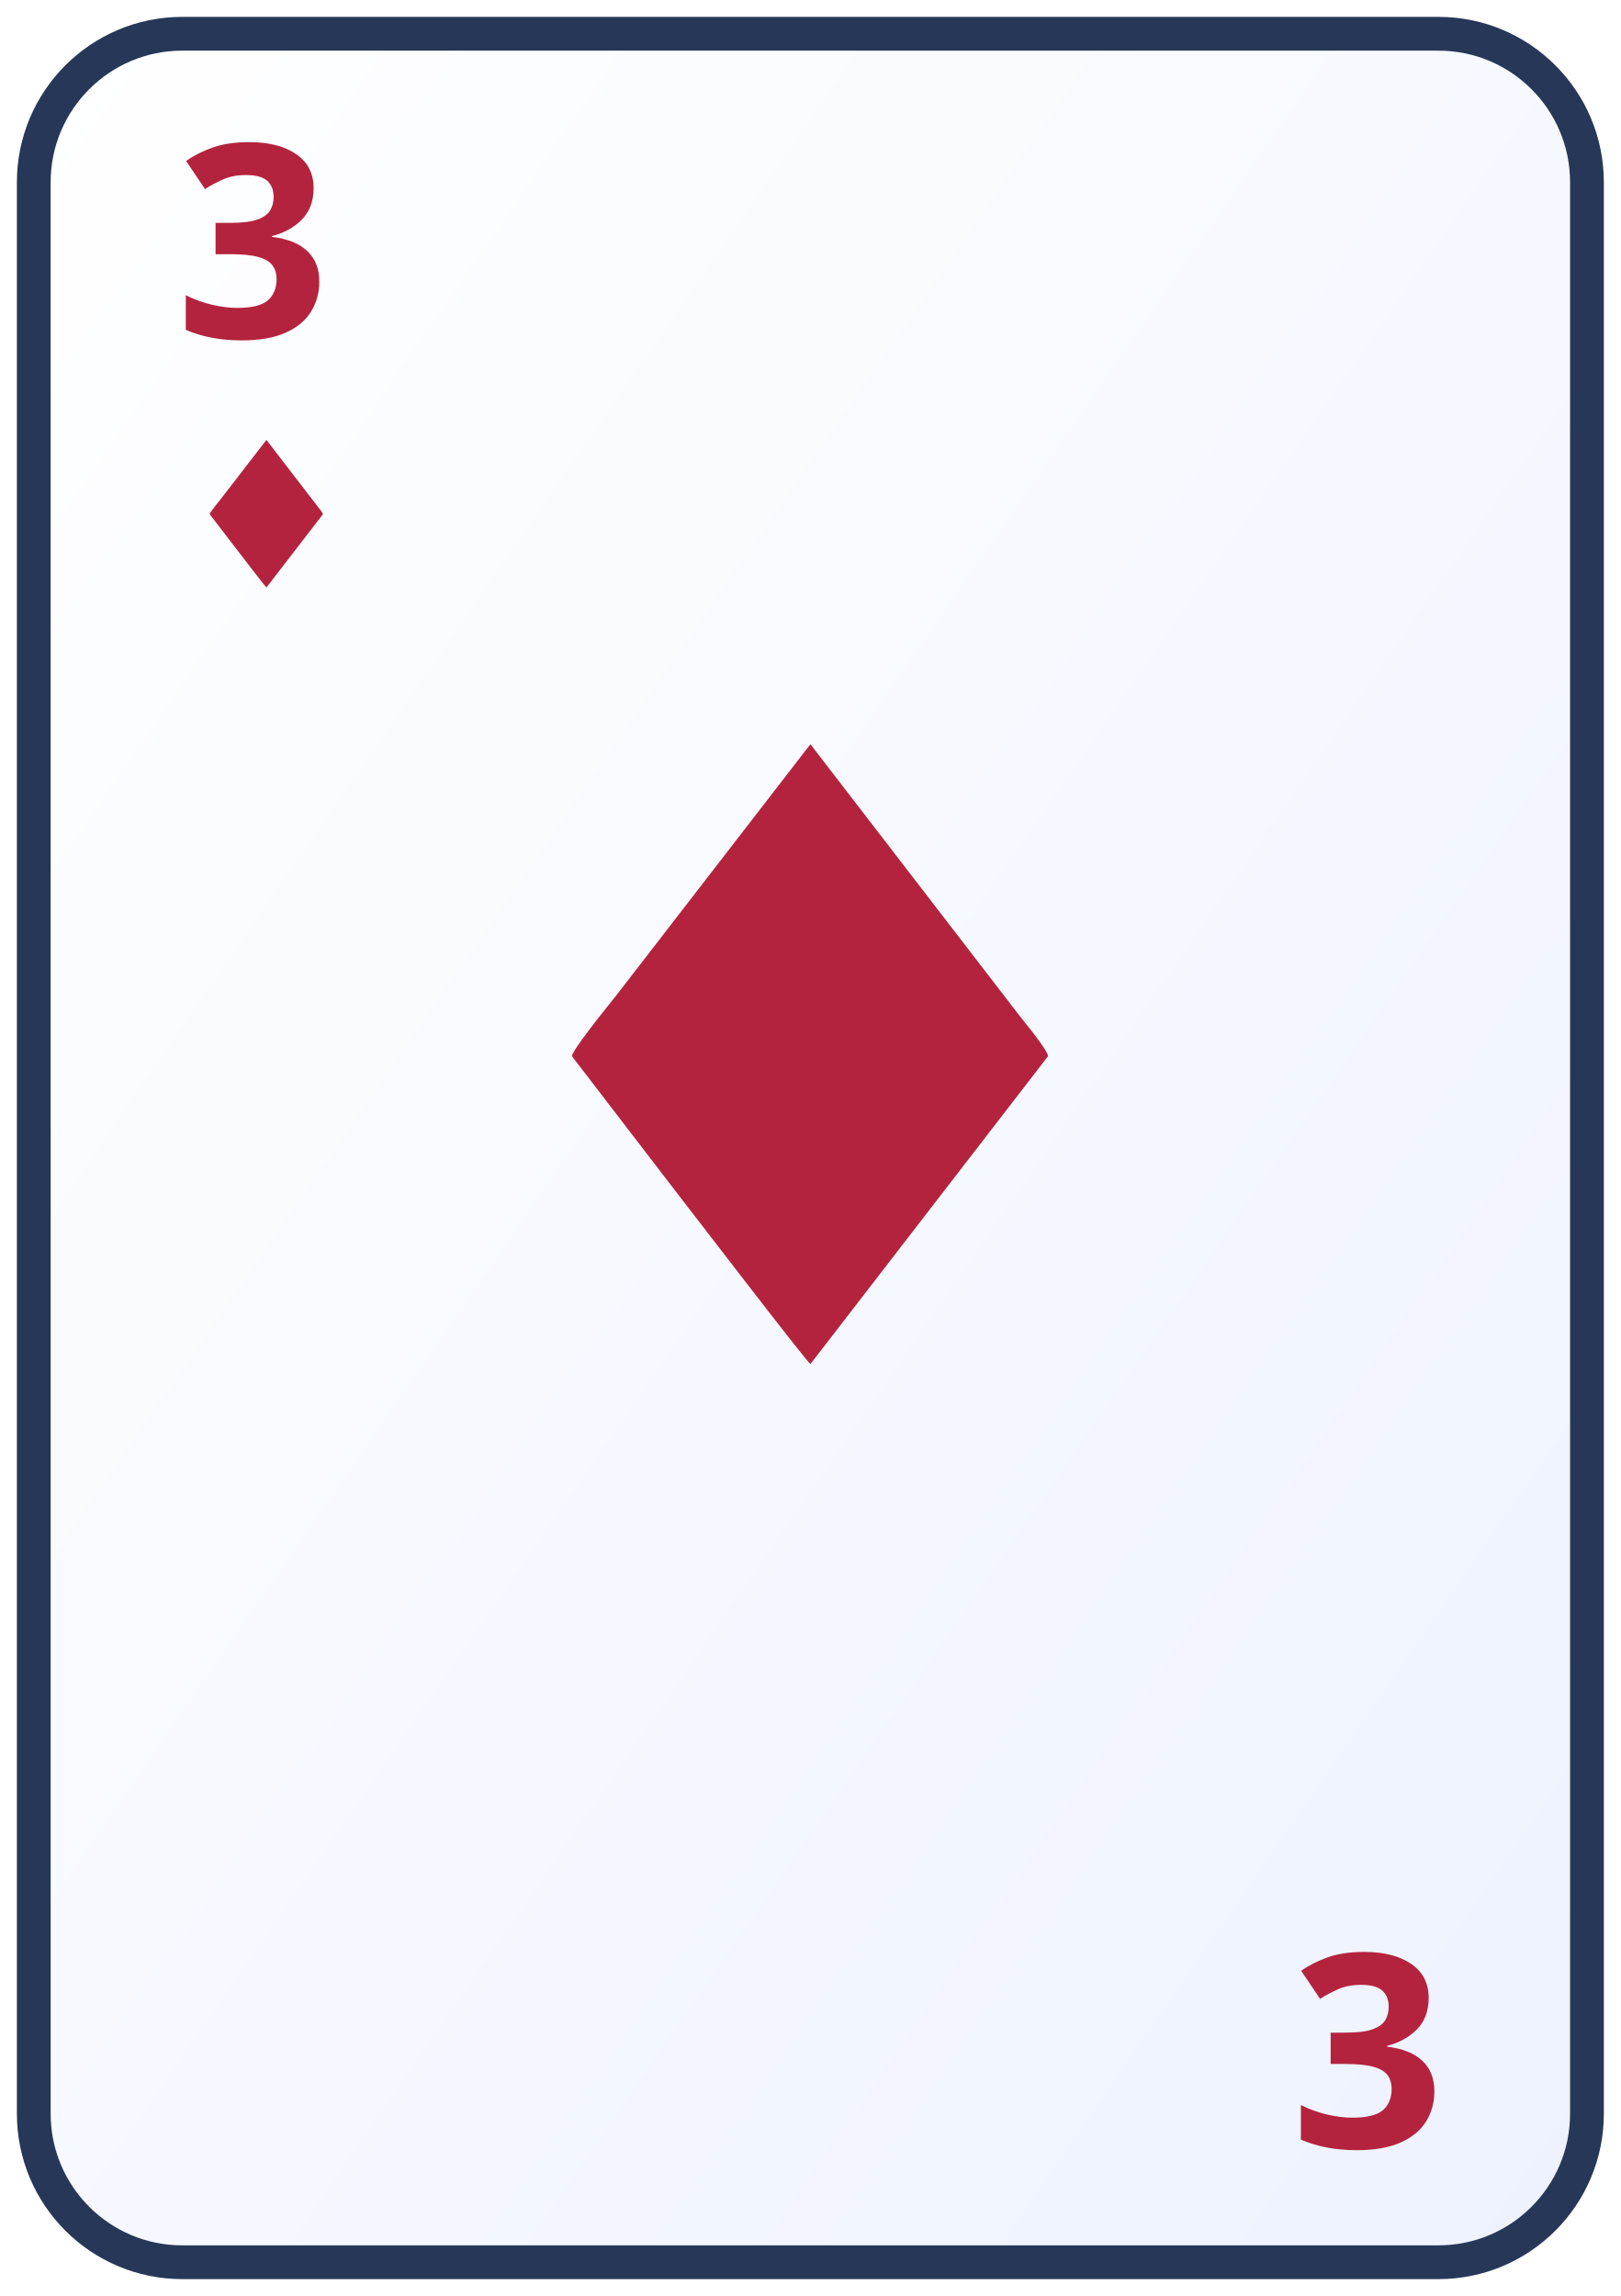
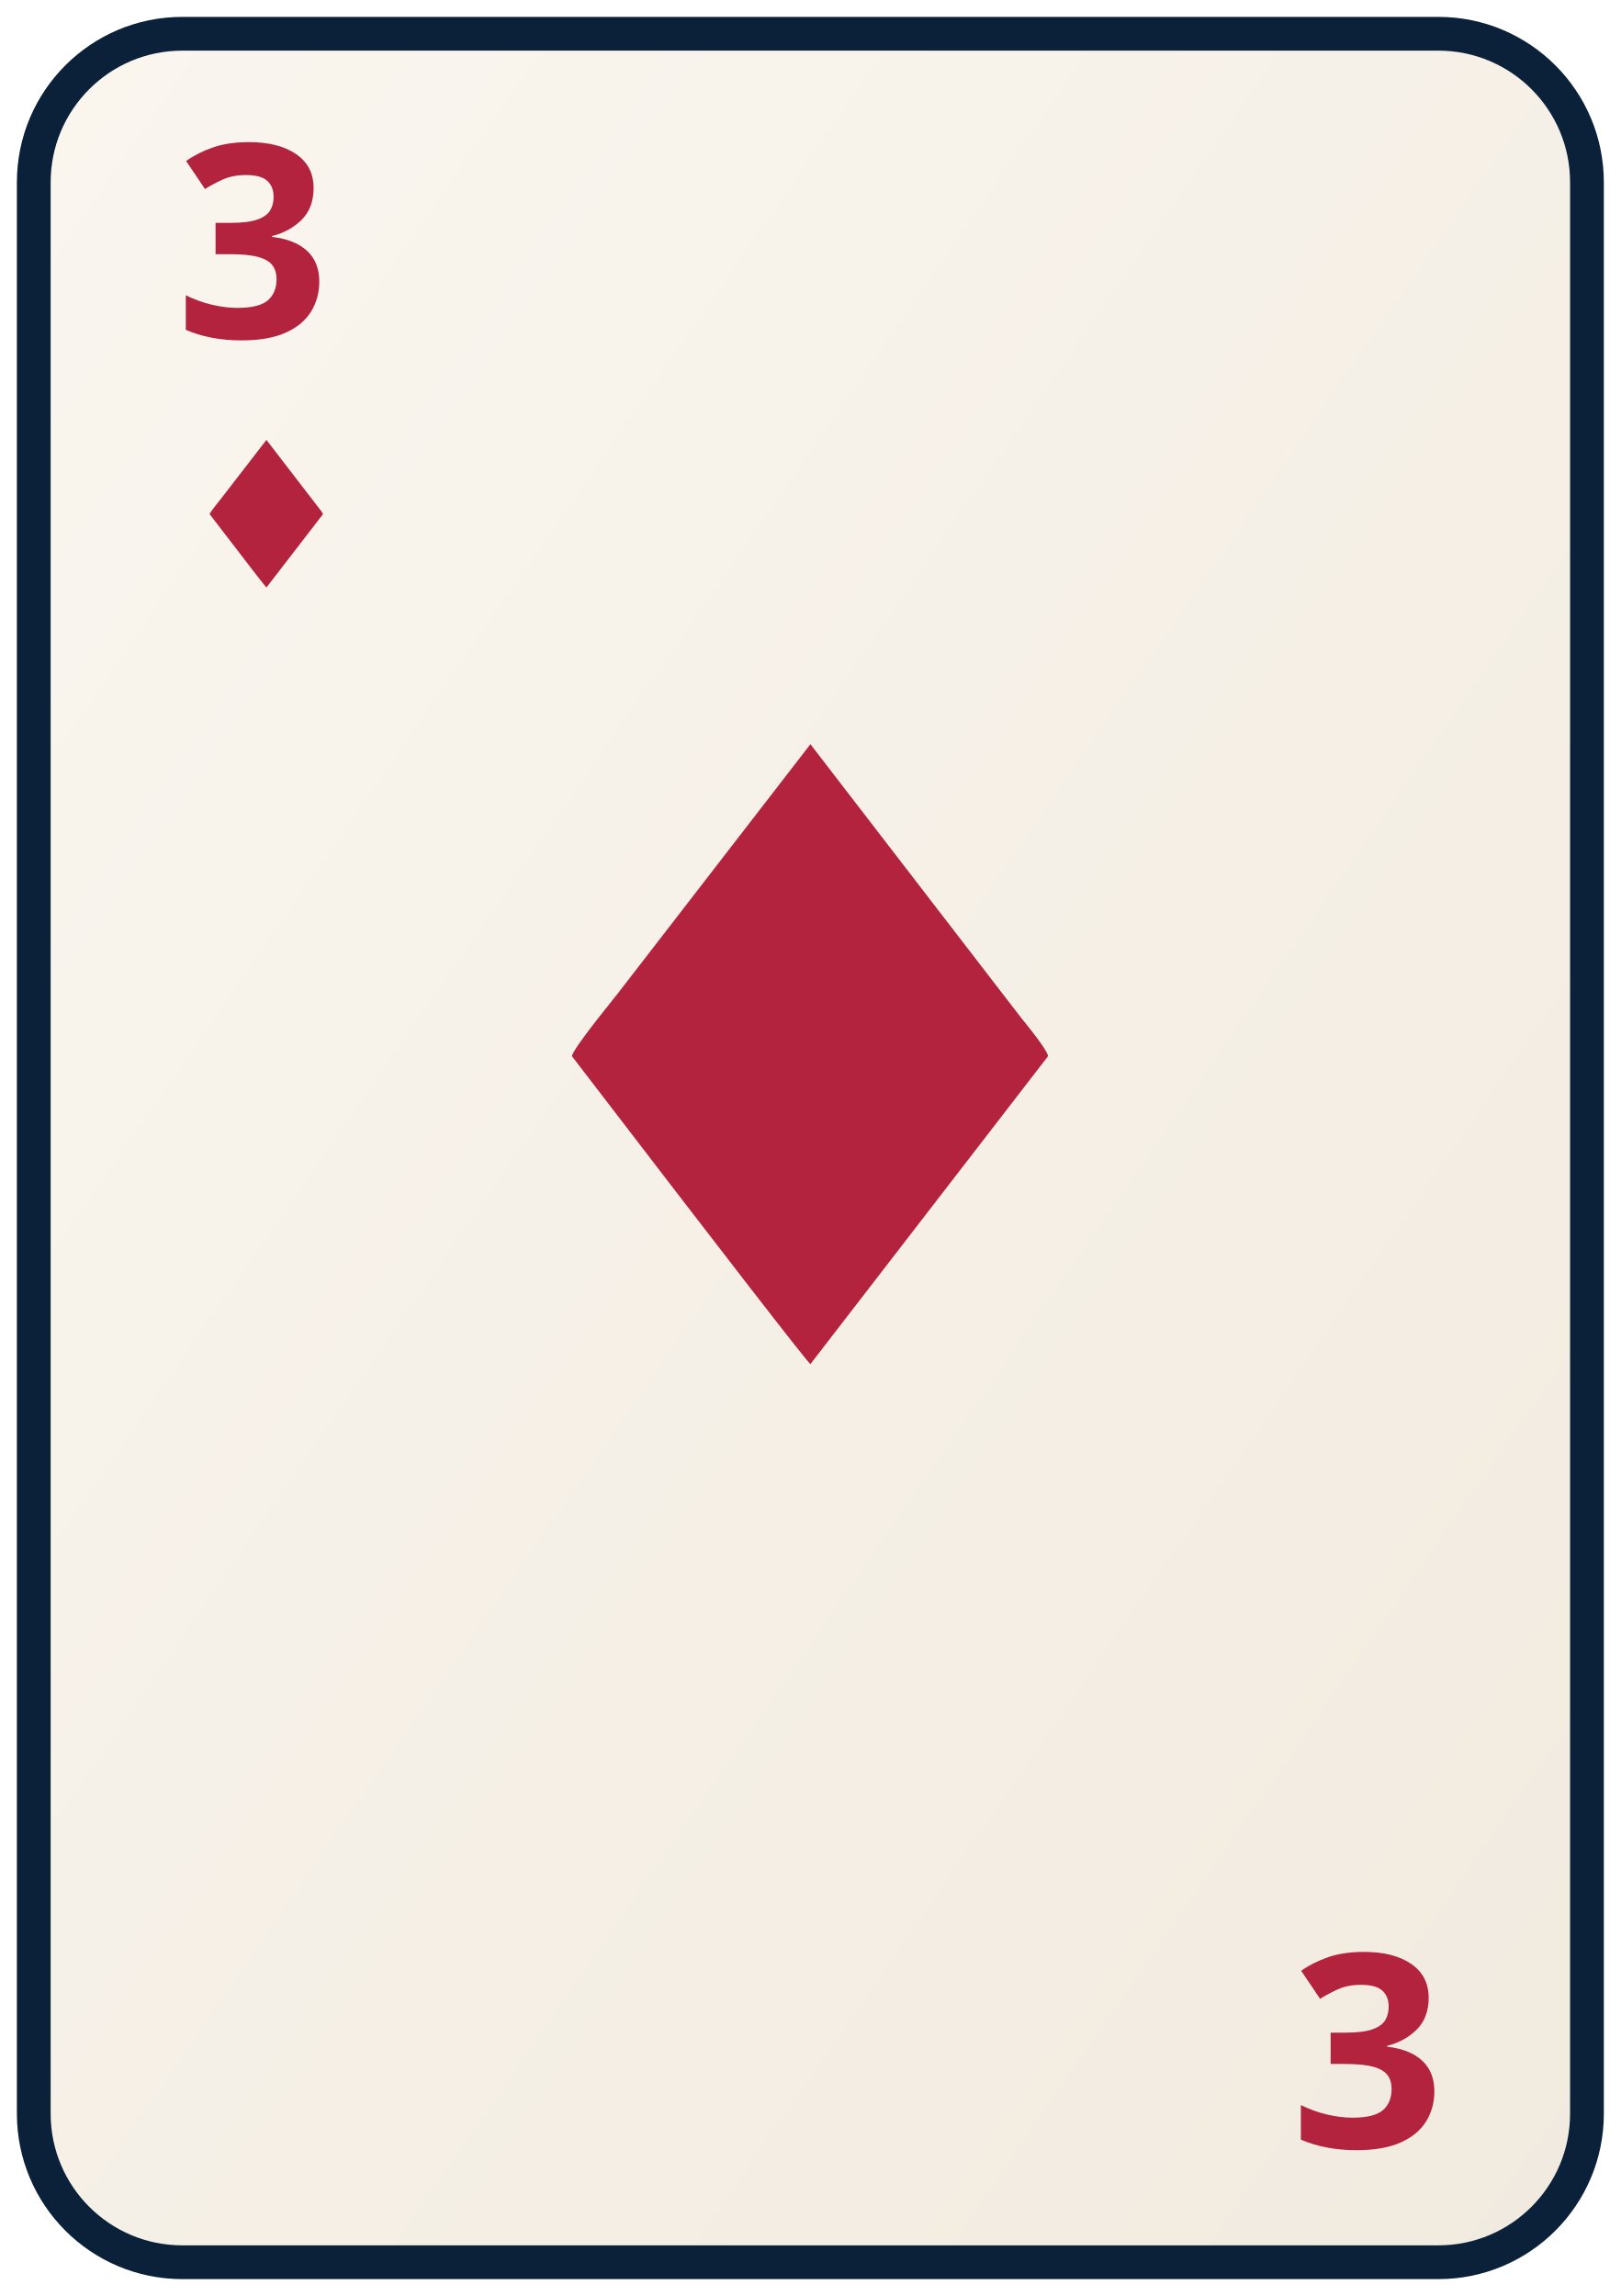
<svg xmlns="http://www.w3.org/2000/svg" viewBox="0 0 240 340" role="img" aria-label="3D">
  <defs>
    <linearGradient id="face" x1="0" y1="0" x2="1" y2="1">
-       <stop offset="0%" stop-color="#ffffff" />
-       <stop offset="100%" stop-color="#edf2ff" />
+       <stop offset="0%" stop-color="#faf6ef" />
+       <stop offset="100%" stop-color="#f1eadf" />
    </linearGradient>
  </defs>
-   <rect x="5" y="5" width="230" height="330" rx="22" fill="url(#face)" stroke="#273758" stroke-width="5" />
+   <rect x="5" y="5" width="230" height="330" rx="22" fill="url(#face)" stroke="#0b213a" stroke-width="5" />
  <text x="26" y="50" font-size="40" font-family="Trebuchet MS, sans-serif" fill="#b4233d" font-weight="700">3</text>
  <text x="26" y="87" font-size="30" font-family="Trebuchet MS, sans-serif" fill="#b4233d" font-weight="700">♦</text>
  <text x="120" y="202" text-anchor="middle" font-size="126" font-family="Trebuchet MS, sans-serif" fill="#b4233d" font-weight="700">♦</text>
  <text x="214" y="318" text-anchor="end" font-size="40" font-family="Trebuchet MS, sans-serif" fill="#b4233d" font-weight="700">3</text>
</svg>
